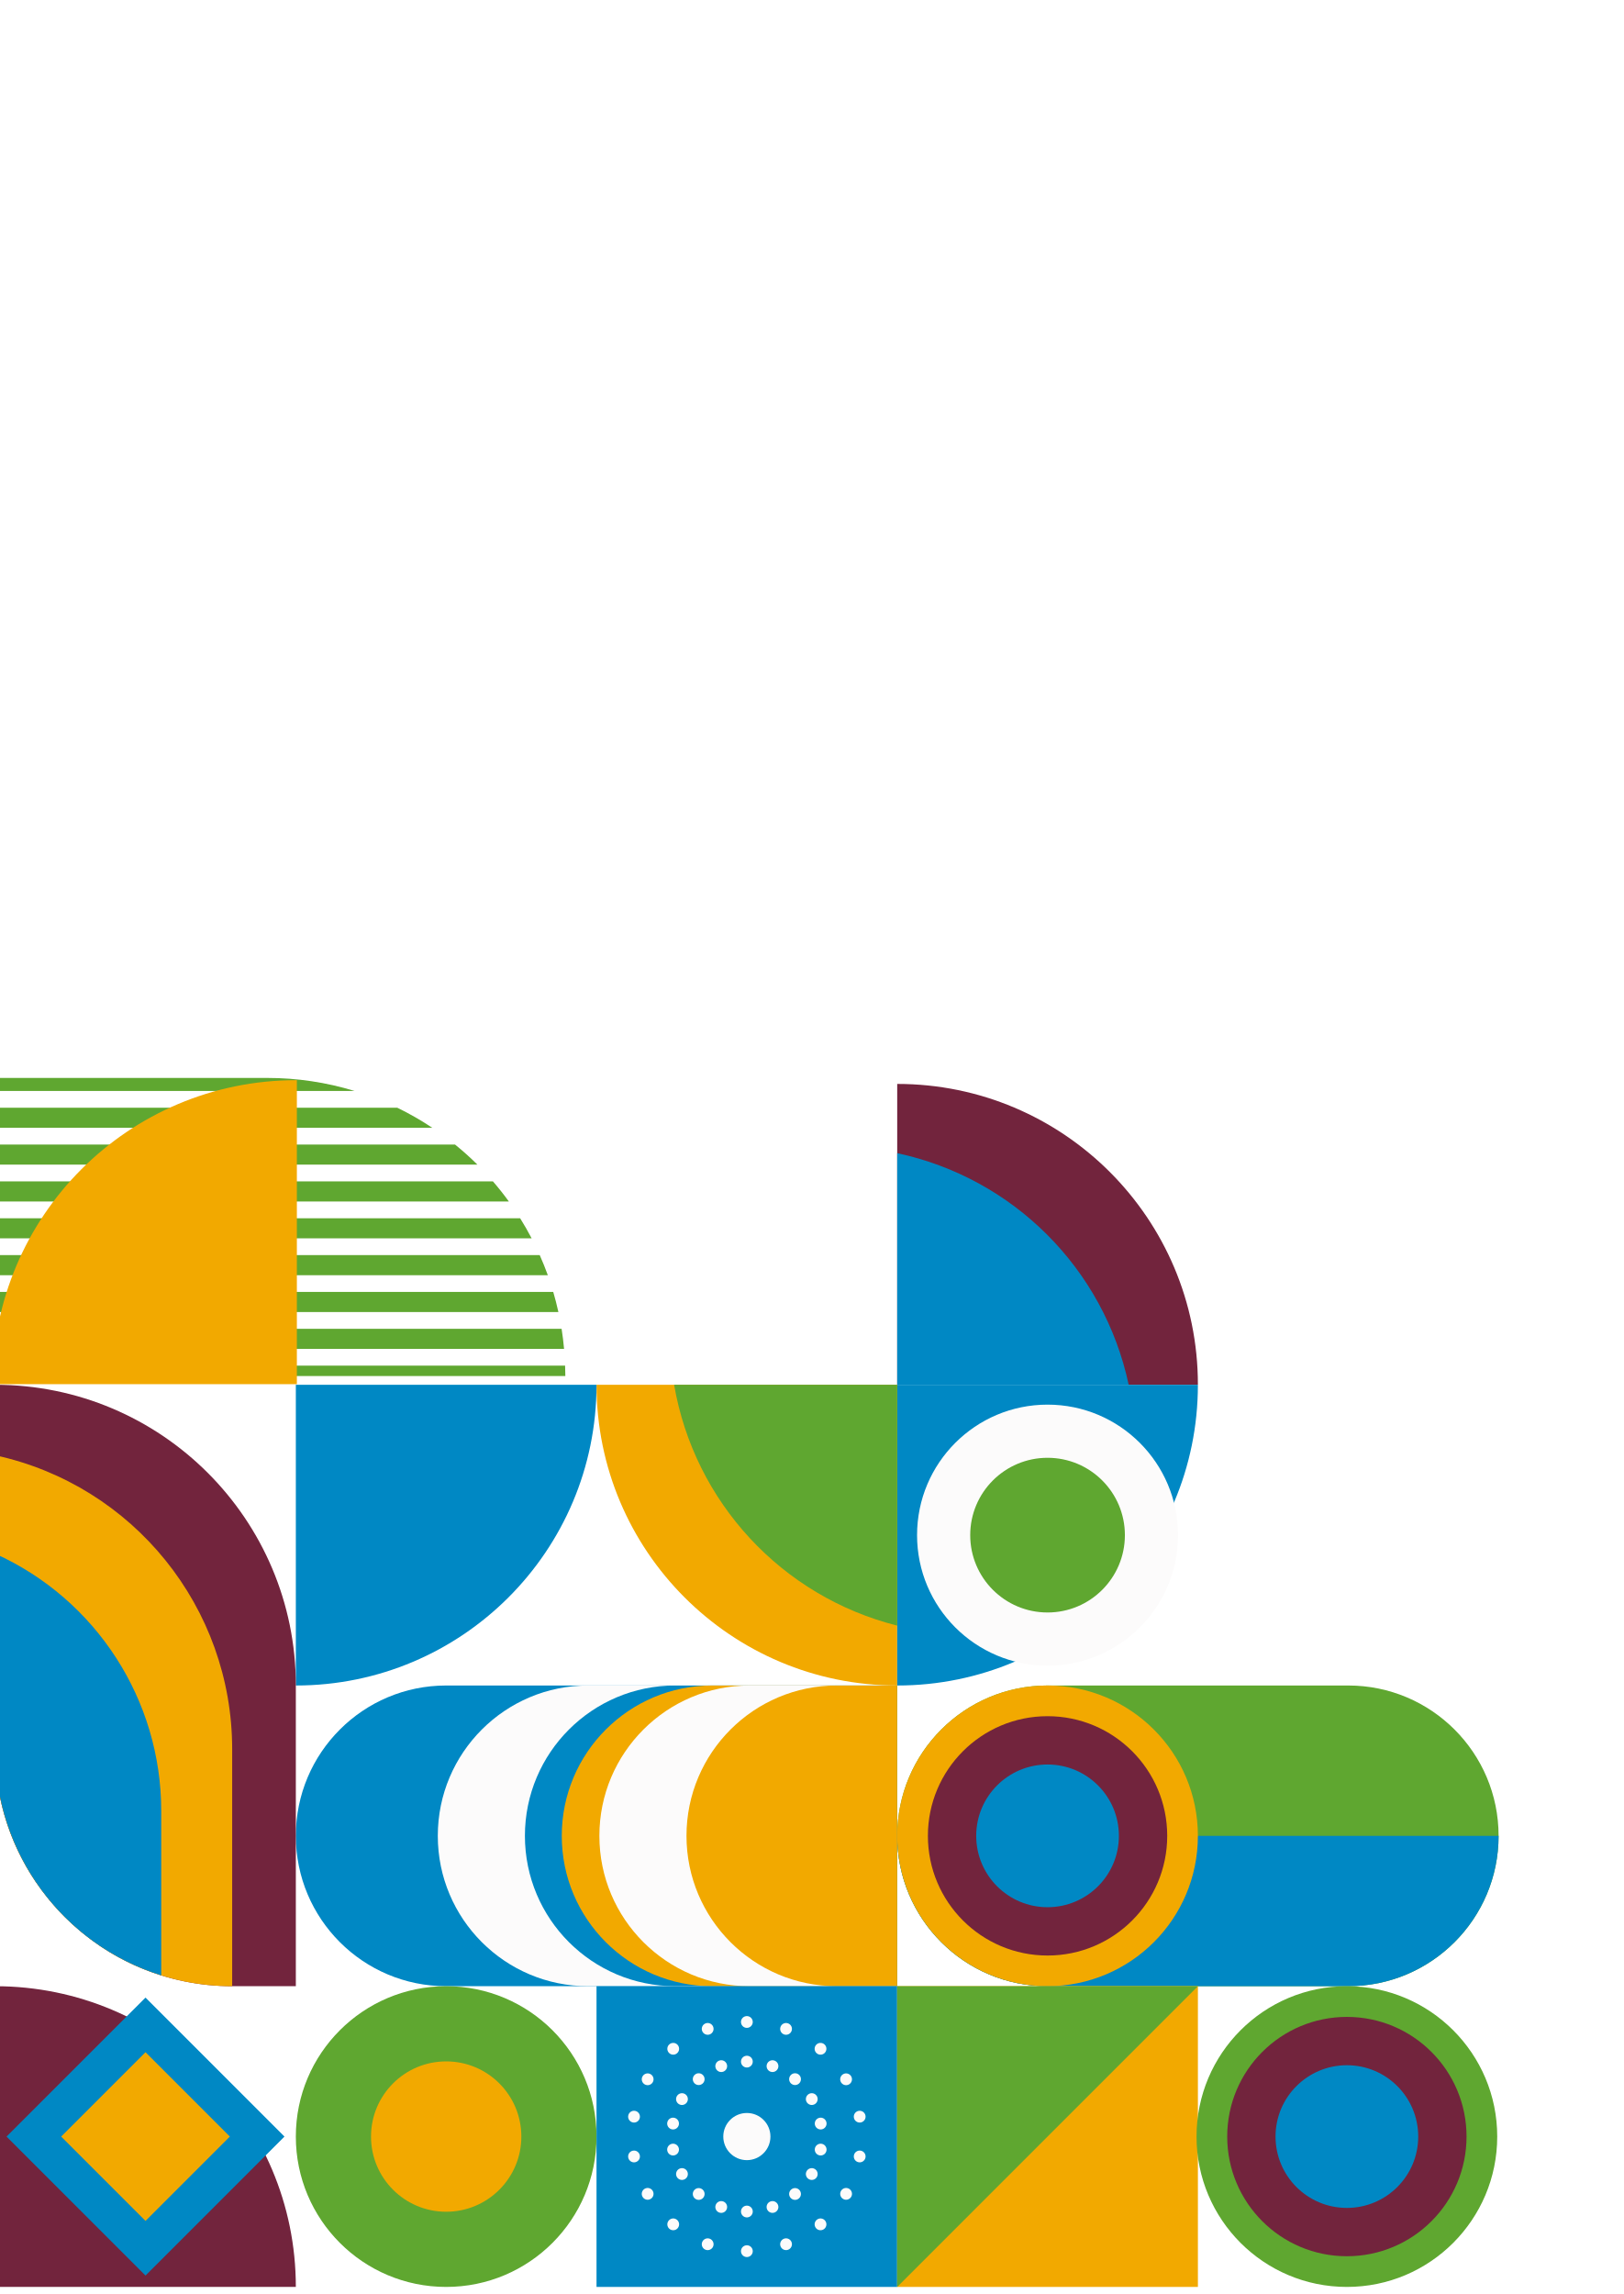
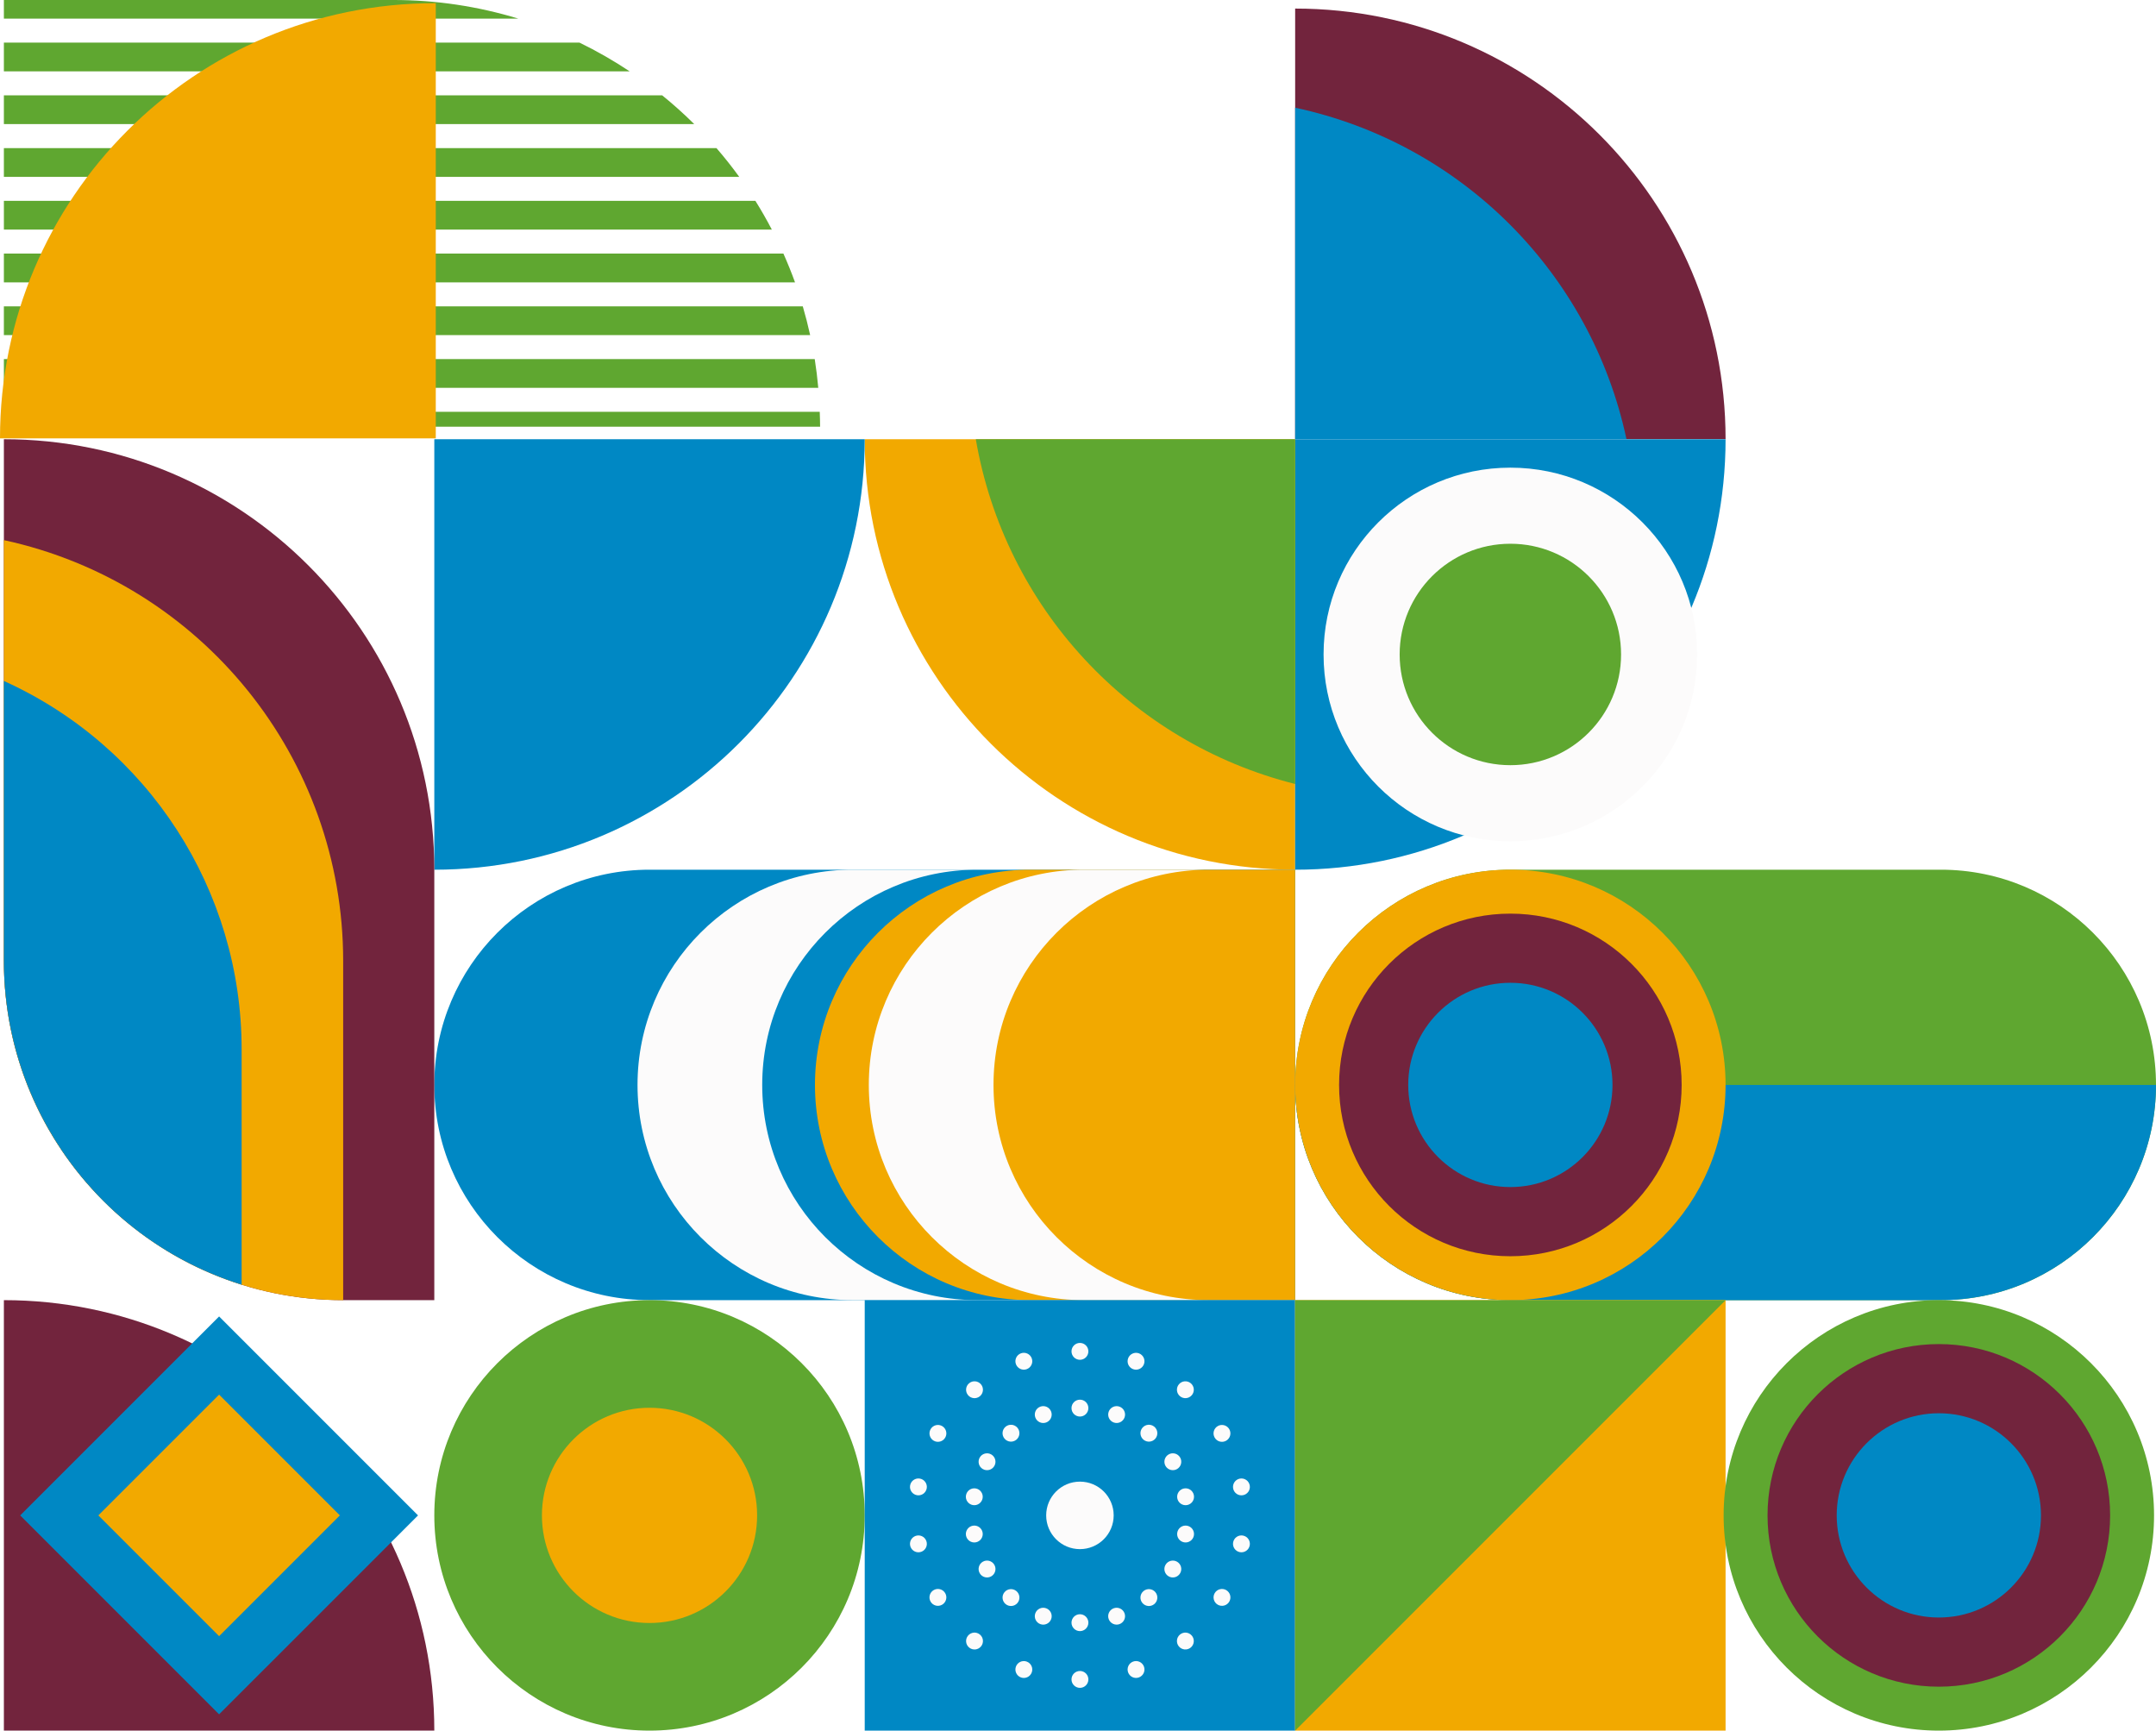
- <svg xmlns="http://www.w3.org/2000/svg" width="598" height="845" viewBox="0 0 598 845">
-   <defs>
-     <clipPath id="clip-path">
-       <rect id="Rectangle_192" data-name="Rectangle 192" width="598" height="845" transform="translate(-0.001 0)" fill="none" />
-     </clipPath>
-   </defs>
-   <g id="Group_283" data-name="Group 283" transform="translate(0.001 0)" clip-path="url(#clip-path)">
-     <g id="Group_282" data-name="Group 282" transform="translate(-1.787 394.877)">
-       <g id="Group_254" data-name="Group 254" transform="translate(332.307 225.98)">
-         <path id="Path_143" data-name="Path 143" d="M647.125,404.511h0a55.384,55.384,0,0,0-55.386-55.383H480.97a55.383,55.383,0,0,0-55.383,55.383h0a55.383,55.383,0,0,0,55.383,55.383H591.739A55.383,55.383,0,0,0,647.125,404.511Z" transform="translate(-425.587 -349.128)" fill="#5fa730" />
-         <path id="Path_144" data-name="Path 144" d="M480.97,423.961H591.739a55.383,55.383,0,0,0,55.386-55.383H425.587A55.383,55.383,0,0,0,480.97,423.961Z" transform="translate(-425.587 -313.195)" fill="#0088c4" />
+ <svg xmlns="http://www.w3.org/2000/svg" width="554.846" height="445.333" viewBox="0 0 554.846 445.333">
+   <g id="Group_333" data-name="Group 333" transform="translate(1 -2.185)">
+     <g id="Group_254" data-name="Group 254" transform="translate(332.307 225.98)">
+       <path id="Path_143" data-name="Path 143" d="M647.125,404.511h0a55.384,55.384,0,0,0-55.386-55.383H480.97a55.383,55.383,0,0,0-55.383,55.383h0a55.383,55.383,0,0,0,55.383,55.383H591.739A55.383,55.383,0,0,0,647.125,404.511Z" transform="translate(-425.587 -349.128)" fill="#5fa730" />
+       <path id="Path_144" data-name="Path 144" d="M480.97,423.961H591.739a55.383,55.383,0,0,0,55.386-55.383H425.587A55.383,55.383,0,0,0,480.97,423.961Z" transform="translate(-425.587 -313.195)" fill="#0088c4" />
+     </g>
+     <g id="Group_255" data-name="Group 255" transform="translate(110.769 225.98)">
+       <path id="Path_145" data-name="Path 145" d="M458.551,349.128H403.168a55.383,55.383,0,0,0-55.383,55.383h0a55.383,55.383,0,0,0,55.383,55.383H569.323V349.128Z" transform="translate(-347.785 -349.128)" fill="#0088c4" />
+       <path id="Path_146" data-name="Path 146" d="M398.242,404.511h0a55.383,55.383,0,0,1,55.383-55.383H421.537a55.384,55.384,0,0,0-55.386,55.383h0a55.383,55.383,0,0,0,55.386,55.383h32.088A55.383,55.383,0,0,1,398.242,404.511Z" transform="translate(-313.855 -349.128)" fill="#fcfbfb" />
+       <path id="Path_147" data-name="Path 147" d="M492.96,349.128H437.577a55.386,55.386,0,0,0-55.389,55.383h0a55.386,55.386,0,0,0,55.389,55.383h68.188V349.128Z" transform="translate(-284.227 -349.128)" fill="#f2a900" />
+       <path id="Path_148" data-name="Path 148" d="M419.143,404.511h0a55.385,55.385,0,0,1,55.386-55.383H442.438a55.383,55.383,0,0,0-55.383,55.383h0a55.383,55.383,0,0,0,55.383,55.383h32.091A55.385,55.385,0,0,1,419.143,404.511Z" transform="translate(-275.235 -349.128)" fill="#fcfbfb" />
+     </g>
+     <path id="Path_149" data-name="Path 149" d="M308.884,388.028h0V498.8H419.653A110.771,110.771,0,0,0,308.884,388.028Z" transform="translate(-308.884 -51.282)" fill="#72243d" />
+     <g id="Group_256" data-name="Group 256" transform="translate(110.769 336.746)">
+       <path id="Path_150" data-name="Path 150" d="M403.168,388.028h0a55.385,55.385,0,0,1,55.383,55.386h0A55.384,55.384,0,0,1,403.168,498.8h0a55.384,55.384,0,0,1-55.383-55.386h0A55.385,55.385,0,0,1,403.168,388.028Z" transform="translate(-347.785 -388.028)" fill="#5fa730" />
+       <path id="Path_151" data-name="Path 151" d="M385.2,397.754h0a27.694,27.694,0,0,1,27.694,27.692h0A27.692,27.692,0,0,1,385.2,453.137h0a27.687,27.687,0,0,1-27.689-27.692h0A27.689,27.689,0,0,1,385.2,397.754Z" transform="translate(-329.817 -370.06)" fill="#f2a900" />
+     </g>
+     <rect id="Rectangle_188" data-name="Rectangle 188" width="110.77" height="110.77" transform="translate(221.536 336.747)" fill="#0088c4" />
+     <rect id="Rectangle_189" data-name="Rectangle 189" width="110.77" height="110.77" transform="translate(443.077 447.517) rotate(180)" fill="#f2a900" />
+     <g id="Group_257" data-name="Group 257" transform="translate(442.572 336.746)">
+       <path id="Path_152" data-name="Path 152" d="M519.7,498.8h0a55.384,55.384,0,0,0,55.383-55.386h0A55.385,55.385,0,0,0,519.7,388.028h0a55.386,55.386,0,0,0-55.386,55.386h0A55.384,55.384,0,0,0,519.7,498.8Z" transform="translate(-464.311 -388.028)" fill="#5fa730" />
+       <path id="Path_153" data-name="Path 153" d="M512.362,480.161h0a44.083,44.083,0,0,0,44.081-44.082h0A44.085,44.085,0,0,0,512.362,392h0a44.083,44.083,0,0,0-44.082,44.082h0A44.081,44.081,0,0,0,512.362,480.161Z" transform="translate(-456.976 -380.694)" fill="#72243d" />
+       <path id="Path_154" data-name="Path 154" d="M500.816,450.813h0A26.282,26.282,0,0,0,527.1,424.531h0a26.284,26.284,0,0,0-26.282-26.282h0a26.285,26.285,0,0,0-26.285,26.282h0A26.283,26.283,0,0,0,500.816,450.813Z" transform="translate(-445.43 -369.145)" fill="#0088c4" />
+     </g>
+     <g id="Group_258" data-name="Group 258" transform="translate(332.307 225.98)">
+       <path id="Path_155" data-name="Path 155" d="M480.97,459.894h0a55.385,55.385,0,0,0,55.386-55.383h0a55.385,55.385,0,0,0-55.386-55.383h0a55.383,55.383,0,0,0-55.383,55.383h0A55.383,55.383,0,0,0,480.97,459.894Z" transform="translate(-425.587 -349.128)" fill="#f2a900" />
+       <path id="Path_156" data-name="Path 156" d="M473.636,441.261h0a44.086,44.086,0,0,0,44.084-44.084h0A44.081,44.081,0,0,0,473.636,353.1h0a44.076,44.076,0,0,0-44.079,44.079h0A44.081,44.081,0,0,0,473.636,441.261Z" transform="translate(-418.253 -341.794)" fill="#72243d" />
+       <path id="Path_157" data-name="Path 157" d="M462.089,411.915h0a26.285,26.285,0,0,0,26.285-26.285h0a26.283,26.283,0,0,0-26.285-26.282h0a26.281,26.281,0,0,0-26.282,26.282h0A26.283,26.283,0,0,0,462.089,411.915Z" transform="translate(-406.706 -330.247)" fill="#0088c4" />
+     </g>
+     <g id="Group_277" data-name="Group 277" transform="translate(233.182 347.754)">
+       <path id="Path_158" data-name="Path 158" d="M420.455,413.114a8.685,8.685,0,1,1-8.682-8.685A8.682,8.682,0,0,1,420.455,413.114Z" transform="translate(-368.032 -368.736)" fill="#fcfbfb" />
+       <g id="Group_259" data-name="Group 259" transform="translate(41.569 14.602)">
+         <path id="Path_159" data-name="Path 159" d="M409.716,399.192a2.171,2.171,0,1,1-2.17-2.17A2.169,2.169,0,0,1,409.716,399.192Z" transform="translate(-405.374 -397.022)" fill="#fcfbfb" />
+         <circle id="Ellipse_48" data-name="Ellipse 48" cx="2.172" cy="2.172" r="2.172" transform="translate(0 55.213)" fill="#fcfbfb" />
      </g>
-       <g id="Group_255" data-name="Group 255" transform="translate(110.769 225.98)">
-         <path id="Path_145" data-name="Path 145" d="M458.551,349.128H403.168a55.383,55.383,0,0,0-55.383,55.383h0a55.383,55.383,0,0,0,55.383,55.383H569.323V349.128Z" transform="translate(-347.785 -349.128)" fill="#0088c4" />
-         <path id="Path_146" data-name="Path 146" d="M398.242,404.511h0a55.383,55.383,0,0,1,55.383-55.383H421.537a55.384,55.384,0,0,0-55.386,55.383h0a55.383,55.383,0,0,0,55.386,55.383h32.088A55.383,55.383,0,0,1,398.242,404.511Z" transform="translate(-313.855 -349.128)" fill="#fcfbfb" />
-         <path id="Path_147" data-name="Path 147" d="M492.96,349.128H437.577a55.386,55.386,0,0,0-55.389,55.383h0a55.386,55.386,0,0,0,55.389,55.383h68.188V349.128Z" transform="translate(-284.227 -349.128)" fill="#f2a900" />
-         <path id="Path_148" data-name="Path 148" d="M419.143,404.511h0a55.385,55.385,0,0,1,55.386-55.383H442.438a55.383,55.383,0,0,0-55.383,55.383h0a55.383,55.383,0,0,0,55.383,55.383h32.091A55.385,55.385,0,0,1,419.143,404.511Z" transform="translate(-275.235 -349.128)" fill="#fcfbfb" />
+       <g id="Group_260" data-name="Group 260" transform="translate(32.125 16.263)">
+         <path id="Path_160" data-name="Path 160" d="M406.271,399.034a2.173,2.173,0,1,1-2.782-1.3A2.172,2.172,0,0,1,406.271,399.034Z" transform="translate(-402.057 -397.605)" fill="#fcfbfb" />
+         <path id="Path_161" data-name="Path 161" d="M412.9,417.257a2.171,2.171,0,1,1-2.785-1.3A2.174,2.174,0,0,1,412.9,417.257Z" transform="translate(-389.804 -363.942)" fill="#fcfbfb" />
      </g>
-       <path id="Path_149" data-name="Path 149" d="M308.884,388.028h0V498.8H419.653A110.771,110.771,0,0,0,308.884,388.028Z" transform="translate(-308.884 -51.282)" fill="#72243d" />
-       <g id="Group_256" data-name="Group 256" transform="translate(110.769 336.746)">
-         <path id="Path_150" data-name="Path 150" d="M403.168,388.028h0a55.385,55.385,0,0,1,55.383,55.386h0A55.384,55.384,0,0,1,403.168,498.8h0a55.384,55.384,0,0,1-55.383-55.386h0A55.385,55.385,0,0,1,403.168,388.028Z" transform="translate(-347.785 -388.028)" fill="#5fa730" />
-         <path id="Path_151" data-name="Path 151" d="M385.2,397.754h0a27.694,27.694,0,0,1,27.694,27.692h0A27.692,27.692,0,0,1,385.2,453.137h0a27.687,27.687,0,0,1-27.689-27.692h0A27.689,27.689,0,0,1,385.2,397.754Z" transform="translate(-329.817 -370.06)" fill="#f2a900" />
+       <g id="Group_261" data-name="Group 261" transform="translate(23.824 21.058)">
+         <path id="Path_162" data-name="Path 162" d="M402.974,400.063a2.172,2.172,0,1,1-3.058-.265A2.169,2.169,0,0,1,402.974,400.063Z" transform="translate(-399.142 -399.289)" fill="#fcfbfb" />
+         <path id="Path_163" data-name="Path 163" d="M415.441,414.918a2.173,2.173,0,1,1-3.061-.268A2.166,2.166,0,0,1,415.441,414.918Z" transform="translate(-376.115 -371.845)" fill="#fcfbfb" />
      </g>
-       <rect id="Rectangle_188" data-name="Rectangle 188" width="110.77" height="110.77" transform="translate(221.536 336.747)" fill="#0088c4" />
-       <rect id="Rectangle_189" data-name="Rectangle 189" width="110.77" height="110.77" transform="translate(443.077 447.517) rotate(180)" fill="#f2a900" />
-       <g id="Group_257" data-name="Group 257" transform="translate(442.572 336.746)">
-         <path id="Path_152" data-name="Path 152" d="M519.7,498.8h0a55.384,55.384,0,0,0,55.383-55.386h0A55.385,55.385,0,0,0,519.7,388.028h0a55.386,55.386,0,0,0-55.386,55.386h0A55.384,55.384,0,0,0,519.7,498.8Z" transform="translate(-464.311 -388.028)" fill="#5fa730" />
-         <path id="Path_153" data-name="Path 153" d="M512.362,480.161h0a44.083,44.083,0,0,0,44.081-44.082h0A44.085,44.085,0,0,0,512.362,392h0a44.083,44.083,0,0,0-44.082,44.082h0A44.081,44.081,0,0,0,512.362,480.161Z" transform="translate(-456.976 -380.694)" fill="#72243d" />
-         <path id="Path_154" data-name="Path 154" d="M500.816,450.813h0A26.282,26.282,0,0,0,527.1,424.531h0a26.284,26.284,0,0,0-26.282-26.282h0a26.285,26.285,0,0,0-26.285,26.282h0A26.283,26.283,0,0,0,500.816,450.813Z" transform="translate(-445.43 -369.145)" fill="#0088c4" />
+       <g id="Group_262" data-name="Group 262" transform="translate(17.66 28.404)">
+         <path id="Path_164" data-name="Path 164" d="M400.234,402.159a2.172,2.172,0,1,1-2.964.794A2.17,2.17,0,0,1,400.234,402.159Z" transform="translate(-396.977 -401.869)" fill="#fcfbfb" />
+         <path id="Path_165" data-name="Path 165" d="M417.027,411.854a2.172,2.172,0,1,1-2.967.795A2.172,2.172,0,0,1,417.027,411.854Z" transform="translate(-365.954 -383.958)" fill="#fcfbfb" />
      </g>
-       <g id="Group_258" data-name="Group 258" transform="translate(332.307 225.98)">
-         <path id="Path_155" data-name="Path 155" d="M480.97,459.894h0a55.385,55.385,0,0,0,55.386-55.383h0a55.385,55.385,0,0,0-55.386-55.383h0a55.383,55.383,0,0,0-55.383,55.383h0A55.383,55.383,0,0,0,480.97,459.894Z" transform="translate(-425.587 -349.128)" fill="#f2a900" />
-         <path id="Path_156" data-name="Path 156" d="M473.636,441.261h0a44.086,44.086,0,0,0,44.084-44.084h0A44.081,44.081,0,0,0,473.636,353.1h0a44.076,44.076,0,0,0-44.079,44.079h0A44.081,44.081,0,0,0,473.636,441.261Z" transform="translate(-418.253 -341.794)" fill="#72243d" />
-         <path id="Path_157" data-name="Path 157" d="M462.089,411.915h0a26.285,26.285,0,0,0,26.285-26.285h0a26.283,26.283,0,0,0-26.285-26.282h0a26.281,26.281,0,0,0-26.282,26.282h0A26.283,26.283,0,0,0,462.089,411.915Z" transform="translate(-406.706 -330.247)" fill="#0088c4" />
+       <g id="Group_263" data-name="Group 263" transform="translate(14.382 37.414)">
+         <path id="Path_166" data-name="Path 166" d="M398.374,405.067a2.171,2.171,0,1,1-2.514,1.76A2.171,2.171,0,0,1,398.374,405.067Z" transform="translate(-395.826 -405.033)" fill="#fcfbfb" />
+         <path id="Path_167" data-name="Path 167" d="M417.467,408.434a2.171,2.171,0,1,1-2.512,1.76A2.167,2.167,0,0,1,417.467,408.434Z" transform="translate(-360.548 -398.813)" fill="#fcfbfb" />
      </g>
-       <g id="Group_277" data-name="Group 277" transform="translate(233.182 347.754)">
-         <path id="Path_158" data-name="Path 158" d="M420.455,413.114a8.685,8.685,0,1,1-8.682-8.685A8.682,8.682,0,0,1,420.455,413.114Z" transform="translate(-368.032 -368.736)" fill="#fcfbfb" />
-         <g id="Group_259" data-name="Group 259" transform="translate(41.569 14.602)">
-           <path id="Path_159" data-name="Path 159" d="M409.716,399.192a2.171,2.171,0,1,1-2.17-2.17A2.169,2.169,0,0,1,409.716,399.192Z" transform="translate(-405.374 -397.022)" fill="#fcfbfb" />
-           <circle id="Ellipse_48" data-name="Ellipse 48" cx="2.172" cy="2.172" r="2.172" transform="translate(0 55.213)" fill="#fcfbfb" />
-         </g>
-         <g id="Group_260" data-name="Group 260" transform="translate(32.125 16.263)">
-           <path id="Path_160" data-name="Path 160" d="M406.271,399.034a2.173,2.173,0,1,1-2.782-1.3A2.172,2.172,0,0,1,406.271,399.034Z" transform="translate(-402.057 -397.605)" fill="#fcfbfb" />
-           <path id="Path_161" data-name="Path 161" d="M412.9,417.257a2.171,2.171,0,1,1-2.785-1.3A2.174,2.174,0,0,1,412.9,417.257Z" transform="translate(-389.804 -363.942)" fill="#fcfbfb" />
-         </g>
-         <g id="Group_261" data-name="Group 261" transform="translate(23.824 21.058)">
-           <path id="Path_162" data-name="Path 162" d="M402.974,400.063a2.172,2.172,0,1,1-3.058-.265A2.169,2.169,0,0,1,402.974,400.063Z" transform="translate(-399.142 -399.289)" fill="#fcfbfb" />
-           <path id="Path_163" data-name="Path 163" d="M415.441,414.918a2.173,2.173,0,1,1-3.061-.268A2.166,2.166,0,0,1,415.441,414.918Z" transform="translate(-376.115 -371.845)" fill="#fcfbfb" />
-         </g>
-         <g id="Group_262" data-name="Group 262" transform="translate(17.66 28.404)">
-           <path id="Path_164" data-name="Path 164" d="M400.234,402.159a2.172,2.172,0,1,1-2.964.794A2.17,2.17,0,0,1,400.234,402.159Z" transform="translate(-396.977 -401.869)" fill="#fcfbfb" />
-           <path id="Path_165" data-name="Path 165" d="M417.027,411.854a2.172,2.172,0,1,1-2.967.795A2.172,2.172,0,0,1,417.027,411.854Z" transform="translate(-365.954 -383.958)" fill="#fcfbfb" />
-         </g>
-         <g id="Group_263" data-name="Group 263" transform="translate(14.382 37.414)">
-           <path id="Path_166" data-name="Path 166" d="M398.374,405.067a2.171,2.171,0,1,1-2.514,1.76A2.171,2.171,0,0,1,398.374,405.067Z" transform="translate(-395.826 -405.033)" fill="#fcfbfb" />
-           <path id="Path_167" data-name="Path 167" d="M417.467,408.434a2.171,2.171,0,1,1-2.512,1.76A2.167,2.167,0,0,1,417.467,408.434Z" transform="translate(-360.548 -398.813)" fill="#fcfbfb" />
-         </g>
-         <g id="Group_264" data-name="Group 264" transform="translate(14.382 37.414)">
-           <path id="Path_168" data-name="Path 168" d="M397.619,408.434a2.172,2.172,0,1,1-1.76,2.514A2.171,2.171,0,0,1,397.619,408.434Z" transform="translate(-395.826 -398.813)" fill="#fcfbfb" />
-           <path id="Path_169" data-name="Path 169" d="M416.716,405.067a2.171,2.171,0,1,1-1.76,2.514A2.168,2.168,0,0,1,416.716,405.067Z" transform="translate(-360.548 -405.033)" fill="#fcfbfb" />
-         </g>
-         <g id="Group_265" data-name="Group 265" transform="translate(17.66 28.404)">
-           <path id="Path_170" data-name="Path 170" d="M398.061,411.854a2.172,2.172,0,1,1-.792,2.967A2.175,2.175,0,0,1,398.061,411.854Z" transform="translate(-396.977 -383.958)" fill="#fcfbfb" />
-           <path id="Path_171" data-name="Path 171" d="M414.855,402.159a2.172,2.172,0,1,1-.794,2.967A2.175,2.175,0,0,1,414.855,402.159Z" transform="translate(-365.954 -401.869)" fill="#fcfbfb" />
-         </g>
-         <g id="Group_266" data-name="Group 266" transform="translate(23.824 21.058)">
-           <path id="Path_172" data-name="Path 172" d="M399.649,414.918a2.172,2.172,0,1,1,.268,3.058A2.174,2.174,0,0,1,399.649,414.918Z" transform="translate(-399.142 -371.845)" fill="#fcfbfb" />
-           <path id="Path_173" data-name="Path 173" d="M412.113,400.063a2.173,2.173,0,1,1,.268,3.061A2.171,2.171,0,0,1,412.113,400.063Z" transform="translate(-376.115 -399.289)" fill="#fcfbfb" />
-         </g>
-         <g id="Group_267" data-name="Group 267" transform="translate(32.125 16.263)">
-           <path id="Path_174" data-name="Path 174" d="M402.187,417.257a2.173,2.173,0,1,1,1.3,2.785A2.176,2.176,0,0,1,402.187,417.257Z" transform="translate(-402.057 -363.942)" fill="#fcfbfb" />
-           <path id="Path_175" data-name="Path 175" d="M408.821,399.034a2.171,2.171,0,1,1,1.3,2.785A2.174,2.174,0,0,1,408.821,399.034Z" transform="translate(-389.804 -397.605)" fill="#fcfbfb" />
-         </g>
-         <g id="Group_268" data-name="Group 268" transform="translate(41.569)">
-           <path id="Path_176" data-name="Path 176" d="M409.716,394.061a2.171,2.171,0,1,1-2.17-2.167A2.17,2.17,0,0,1,409.716,394.061Z" transform="translate(-405.374 -391.894)" fill="#fcfbfb" />
-           <circle id="Ellipse_49" data-name="Ellipse 49" cx="2.172" cy="2.172" r="2.172" transform="translate(0 84.416)" fill="#fcfbfb" />
-         </g>
-         <g id="Group_269" data-name="Group 269" transform="translate(27.132 2.543)">
-           <path id="Path_177" data-name="Path 177" d="M404.516,394.216a2.171,2.171,0,1,1-2.782-1.3A2.172,2.172,0,0,1,404.516,394.216Z" transform="translate(-400.304 -392.787)" fill="#fcfbfb" />
-           <path id="Path_178" data-name="Path 178" d="M414.656,422.073a2.171,2.171,0,1,1-2.785-1.3A2.172,2.172,0,0,1,414.656,422.073Z" transform="translate(-381.571 -341.32)" fill="#fcfbfb" />
-         </g>
-         <g id="Group_270" data-name="Group 270" transform="translate(14.437 9.872)">
-           <path id="Path_179" data-name="Path 179" d="M399.68,396.138a2.171,2.171,0,1,1-3.058-.268A2.171,2.171,0,0,1,399.68,396.138Z" transform="translate(-395.845 -395.361)" fill="#fcfbfb" />
-           <path id="Path_180" data-name="Path 180" d="M418.737,418.85a2.171,2.171,0,1,1-3.058-.271A2.174,2.174,0,0,1,418.737,418.85Z" transform="translate(-360.638 -353.404)" fill="#fcfbfb" />
-         </g>
-         <g id="Group_271" data-name="Group 271" transform="translate(5.015 21.101)">
-           <path id="Path_181" data-name="Path 181" d="M395.8,399.6a2.172,2.172,0,1,1-2.967.794A2.169,2.169,0,0,1,395.8,399.6Z" transform="translate(-392.536 -399.304)" fill="#fcfbfb" />
-           <path id="Path_182" data-name="Path 182" d="M421.469,414.418a2.171,2.171,0,1,1-2.967.8A2.174,2.174,0,0,1,421.469,414.418Z" transform="translate(-345.105 -371.918)" fill="#fcfbfb" />
-         </g>
-         <g id="Group_272" data-name="Group 272" transform="translate(0 34.876)">
-           <path id="Path_183" data-name="Path 183" d="M393.326,404.176a2.171,2.171,0,1,1-2.517,1.76A2.171,2.171,0,0,1,393.326,404.176Z" transform="translate(-390.775 -404.142)" fill="#fcfbfb" />
-           <path id="Path_184" data-name="Path 184" d="M422.522,409.323A2.171,2.171,0,1,1,420,411.086,2.168,2.168,0,0,1,422.522,409.323Z" transform="translate(-336.837 -394.631)" fill="#fcfbfb" />
-         </g>
-         <g id="Group_273" data-name="Group 273" transform="translate(0 34.876)">
-           <path id="Path_185" data-name="Path 185" d="M392.571,409.323a2.171,2.171,0,1,1-1.763,2.514A2.172,2.172,0,0,1,392.571,409.323Z" transform="translate(-390.775 -394.631)" fill="#fcfbfb" />
-           <path id="Path_186" data-name="Path 186" d="M421.767,404.176A2.171,2.171,0,1,1,420,406.69,2.168,2.168,0,0,1,421.767,404.176Z" transform="translate(-336.837 -404.142)" fill="#fcfbfb" />
-         </g>
-         <g id="Group_274" data-name="Group 274" transform="translate(5.015 21.101)">
-           <path id="Path_187" data-name="Path 187" d="M393.623,414.418a2.172,2.172,0,1,1-.794,2.967A2.171,2.171,0,0,1,393.623,414.418Z" transform="translate(-392.536 -371.918)" fill="#fcfbfb" />
-           <path id="Path_188" data-name="Path 188" d="M419.3,399.6a2.171,2.171,0,1,1-.8,2.964A2.171,2.171,0,0,1,419.3,399.6Z" transform="translate(-345.105 -399.304)" fill="#fcfbfb" />
-         </g>
-         <g id="Group_275" data-name="Group 275" transform="translate(14.437 9.872)">
-           <path id="Path_189" data-name="Path 189" d="M396.354,418.85a2.171,2.171,0,1,1,.268,3.058A2.172,2.172,0,0,1,396.354,418.85Z" transform="translate(-395.845 -353.404)" fill="#fcfbfb" />
-           <path id="Path_190" data-name="Path 190" d="M415.411,396.138a2.171,2.171,0,1,1,.268,3.058A2.166,2.166,0,0,1,415.411,396.138Z" transform="translate(-360.638 -395.361)" fill="#fcfbfb" />
-         </g>
-         <g id="Group_276" data-name="Group 276" transform="translate(27.132 2.543)">
-           <path id="Path_191" data-name="Path 191" d="M400.435,422.073a2.171,2.171,0,1,1,1.3,2.785A2.172,2.172,0,0,1,400.435,422.073Z" transform="translate(-400.304 -341.32)" fill="#fcfbfb" />
-           <path id="Path_192" data-name="Path 192" d="M410.575,394.216a2.171,2.171,0,1,1,1.3,2.785A2.172,2.172,0,0,1,410.575,394.216Z" transform="translate(-381.571 -392.787)" fill="#fcfbfb" />
-         </g>
+       <g id="Group_264" data-name="Group 264" transform="translate(14.382 37.414)">
+         <path id="Path_168" data-name="Path 168" d="M397.619,408.434a2.172,2.172,0,1,1-1.76,2.514A2.171,2.171,0,0,1,397.619,408.434Z" transform="translate(-395.826 -398.813)" fill="#fcfbfb" />
+         <path id="Path_169" data-name="Path 169" d="M416.716,405.067a2.171,2.171,0,1,1-1.76,2.514A2.168,2.168,0,0,1,416.716,405.067Z" transform="translate(-360.548 -405.033)" fill="#fcfbfb" />
      </g>
-       <g id="Group_278" data-name="Group 278" transform="translate(332.307 4.391)">
-         <path id="Path_193" data-name="Path 193" d="M536.356,382.077H425.587V271.308h0A110.77,110.77,0,0,1,536.356,382.077Z" transform="translate(-425.587 -271.308)" fill="#72243d" />
-         <path id="Path_194" data-name="Path 194" d="M510.848,365.527a110.876,110.876,0,0,0-85.261-85.262v85.262Z" transform="translate(-425.587 -254.758)" fill="#0088c4" />
+       <g id="Group_265" data-name="Group 265" transform="translate(17.66 28.404)">
+         <path id="Path_170" data-name="Path 170" d="M398.061,411.854a2.172,2.172,0,1,1-.792,2.967A2.175,2.175,0,0,1,398.061,411.854Z" transform="translate(-396.977 -383.958)" fill="#fcfbfb" />
+         <path id="Path_171" data-name="Path 171" d="M414.855,402.159a2.172,2.172,0,1,1-.794,2.967A2.175,2.175,0,0,1,414.855,402.159Z" transform="translate(-365.954 -401.869)" fill="#fcfbfb" />
      </g>
-       <g id="Group_279" data-name="Group 279" transform="translate(4.193 340.94)">
-         <rect id="Rectangle_190" data-name="Rectangle 190" width="72.398" height="72.398" transform="translate(0 51.193) rotate(-45)" fill="#0088c4" />
-         <rect id="Rectangle_191" data-name="Rectangle 191" width="43.948" height="43.948" transform="translate(20.116 51.193) rotate(-45)" fill="#f2a900" />
+       <g id="Group_266" data-name="Group 266" transform="translate(23.824 21.058)">
+         <path id="Path_172" data-name="Path 172" d="M399.649,414.918a2.172,2.172,0,1,1,.268,3.058A2.174,2.174,0,0,1,399.649,414.918Z" transform="translate(-399.142 -371.845)" fill="#fcfbfb" />
+         <path id="Path_173" data-name="Path 173" d="M412.113,400.063a2.173,2.173,0,1,1,.268,3.061A2.171,2.171,0,0,1,412.113,400.063Z" transform="translate(-376.115 -399.289)" fill="#fcfbfb" />
      </g>
-       <path id="Path_195" data-name="Path 195" d="M497.457,310.227V421h0A110.771,110.771,0,0,1,386.685,310.227H497.457Z" transform="translate(-165.15 -195.016)" fill="#f2a900" />
-       <path id="Path_196" data-name="Path 196" d="M347.785,310.227V421h0A110.768,110.768,0,0,0,458.551,310.227H347.785Z" transform="translate(-237.016 -195.016)" fill="#0088c4" />
-       <path id="Path_197" data-name="Path 197" d="M425.587,310.227V421h0A110.77,110.77,0,0,0,536.356,310.227H425.587Z" transform="translate(-93.28 -195.016)" fill="#0088c4" />
-       <path id="Path_198" data-name="Path 198" d="M476.226,312.795a48.072,48.072,0,1,1-48.071,48.071A48.072,48.072,0,0,1,476.226,312.795Z" transform="translate(-88.536 -190.272)" fill="#fcfbfb" />
-       <path id="Path_199" data-name="Path 199" d="M463.521,319.672a28.49,28.49,0,1,1-28.489,28.489A28.489,28.489,0,0,1,463.521,319.672Z" transform="translate(-75.831 -177.567)" fill="#5fa730" />
-       <g id="Group_280" data-name="Group 280" transform="translate(0 115.211)">
-         <path id="Path_200" data-name="Path 200" d="M308.884,421v23.452A87.314,87.314,0,0,0,396.2,531.762h23.452V421h0A110.771,110.771,0,0,0,308.884,310.227h0Z" transform="translate(-308.884 -310.227)" fill="#72243d" />
-         <path id="Path_201" data-name="Path 201" d="M396.2,427.6a110.79,110.79,0,0,0-87.317-108.258V427.6A87.314,87.314,0,0,0,396.2,514.917h0V427.6Z" transform="translate(-308.884 -293.382)" fill="#f2a900" />
-         <path id="Path_202" data-name="Path 202" d="M308.884,404.088a87.356,87.356,0,0,0,61.181,83.334V426.848h0a103.985,103.985,0,0,0-61.181-94.775v72.015Z" transform="translate(-308.884 -269.867)" fill="#0088c4" />
+       <g id="Group_267" data-name="Group 267" transform="translate(32.125 16.263)">
+         <path id="Path_174" data-name="Path 174" d="M402.187,417.257a2.173,2.173,0,1,1,1.3,2.785A2.176,2.176,0,0,1,402.187,417.257Z" transform="translate(-402.057 -363.942)" fill="#fcfbfb" />
+         <path id="Path_175" data-name="Path 175" d="M408.821,399.034a2.171,2.171,0,1,1,1.3,2.785A2.174,2.174,0,0,1,408.821,399.034Z" transform="translate(-389.804 -397.605)" fill="#fcfbfb" />
      </g>
-       <path id="Path_203" data-name="Path 203" d="M425.587,388.028h110.77L425.587,498.8Z" transform="translate(-93.28 -51.281)" fill="#5fa730" />
-       <g id="Group_281" data-name="Group 281" transform="translate(0 2.184)">
-         <path id="Path_204" data-name="Path 204" d="M514.479,298.216h-205.6v7.4H516.375Q515.551,301.869,514.479,298.216Z" transform="translate(-308.884 -219.39)" fill="#5fa730" />
-         <path id="Path_205" data-name="Path 205" d="M409.137,270.533H308.884v4.8h132.41A109.747,109.747,0,0,0,409.137,270.533Z" transform="translate(-308.884 -270.533)" fill="#5fa730" />
-         <path id="Path_206" data-name="Path 206" d="M517.554,302.982H308.884v7.406H518.465C518.24,307.894,517.942,305.425,517.554,302.982Z" transform="translate(-308.884 -210.585)" fill="#5fa730" />
-         <path id="Path_207" data-name="Path 207" d="M509.493,293.449H308.884v7.406h203.6C511.577,298.341,510.572,295.878,509.493,293.449Z" transform="translate(-308.884 -228.197)" fill="#5fa730" />
-         <path id="Path_208" data-name="Path 208" d="M457.006,274.383H308.884v7.4H469.928A110.163,110.163,0,0,0,457.006,274.383Z" transform="translate(-308.884 -263.42)" fill="#5fa730" />
-         <path id="Path_209" data-name="Path 209" d="M478.3,279.15H308.884v7.4H486.548A110.512,110.512,0,0,0,478.3,279.15Z" transform="translate(-308.884 -254.613)" fill="#5fa730" />
-         <path id="Path_210" data-name="Path 210" d="M518.938,311.582c0-1.284-.051-2.557-.094-3.833H308.884v3.833Z" transform="translate(-308.884 -201.778)" fill="#5fa730" />
-         <path id="Path_211" data-name="Path 211" d="M502.286,288.684h-193.4v7.4H506.517Q504.54,292.3,502.286,288.684Z" transform="translate(-308.884 -237)" fill="#5fa730" />
-         <path id="Path_212" data-name="Path 212" d="M492.263,283.917H308.884v7.4H498.126Q495.354,287.489,492.263,283.917Z" transform="translate(-308.884 -245.807)" fill="#5fa730" />
+       <g id="Group_268" data-name="Group 268" transform="translate(41.569)">
+         <path id="Path_176" data-name="Path 176" d="M409.716,394.061a2.171,2.171,0,1,1-2.17-2.167A2.17,2.17,0,0,1,409.716,394.061Z" transform="translate(-405.374 -391.894)" fill="#fcfbfb" />
+         <circle id="Ellipse_49" data-name="Ellipse 49" cx="2.172" cy="2.172" r="2.172" transform="translate(0 84.416)" fill="#fcfbfb" />
      </g>
-       <path id="Path_213" data-name="Path 213" d="M396.725,310.227a110.867,110.867,0,0,0,82.183,88.715V310.227Z" transform="translate(-146.601 -195.016)" fill="#5fa730" />
-       <path id="Path_214" data-name="Path 214" d="M421.031,381.754H308.884A111.988,111.988,0,0,1,420.874,269.766h.157Z" transform="translate(-309.884 -266.766)" fill="#f2a900" />
+       <g id="Group_269" data-name="Group 269" transform="translate(27.132 2.543)">
+         <path id="Path_177" data-name="Path 177" d="M404.516,394.216a2.171,2.171,0,1,1-2.782-1.3A2.172,2.172,0,0,1,404.516,394.216Z" transform="translate(-400.304 -392.787)" fill="#fcfbfb" />
+         <path id="Path_178" data-name="Path 178" d="M414.656,422.073a2.171,2.171,0,1,1-2.785-1.3A2.172,2.172,0,0,1,414.656,422.073Z" transform="translate(-381.571 -341.32)" fill="#fcfbfb" />
+       </g>
+       <g id="Group_270" data-name="Group 270" transform="translate(14.437 9.872)">
+         <path id="Path_179" data-name="Path 179" d="M399.68,396.138a2.171,2.171,0,1,1-3.058-.268A2.171,2.171,0,0,1,399.68,396.138Z" transform="translate(-395.845 -395.361)" fill="#fcfbfb" />
+         <path id="Path_180" data-name="Path 180" d="M418.737,418.85a2.171,2.171,0,1,1-3.058-.271A2.174,2.174,0,0,1,418.737,418.85Z" transform="translate(-360.638 -353.404)" fill="#fcfbfb" />
+       </g>
+       <g id="Group_271" data-name="Group 271" transform="translate(5.015 21.101)">
+         <path id="Path_181" data-name="Path 181" d="M395.8,399.6a2.172,2.172,0,1,1-2.967.794A2.169,2.169,0,0,1,395.8,399.6Z" transform="translate(-392.536 -399.304)" fill="#fcfbfb" />
+         <path id="Path_182" data-name="Path 182" d="M421.469,414.418a2.171,2.171,0,1,1-2.967.8A2.174,2.174,0,0,1,421.469,414.418Z" transform="translate(-345.105 -371.918)" fill="#fcfbfb" />
+       </g>
+       <g id="Group_272" data-name="Group 272" transform="translate(0 34.876)">
+         <path id="Path_183" data-name="Path 183" d="M393.326,404.176a2.171,2.171,0,1,1-2.517,1.76A2.171,2.171,0,0,1,393.326,404.176Z" transform="translate(-390.775 -404.142)" fill="#fcfbfb" />
+         <path id="Path_184" data-name="Path 184" d="M422.522,409.323A2.171,2.171,0,1,1,420,411.086,2.168,2.168,0,0,1,422.522,409.323Z" transform="translate(-336.837 -394.631)" fill="#fcfbfb" />
+       </g>
+       <g id="Group_273" data-name="Group 273" transform="translate(0 34.876)">
+         <path id="Path_185" data-name="Path 185" d="M392.571,409.323a2.171,2.171,0,1,1-1.763,2.514A2.172,2.172,0,0,1,392.571,409.323Z" transform="translate(-390.775 -394.631)" fill="#fcfbfb" />
+         <path id="Path_186" data-name="Path 186" d="M421.767,404.176A2.171,2.171,0,1,1,420,406.69,2.168,2.168,0,0,1,421.767,404.176Z" transform="translate(-336.837 -404.142)" fill="#fcfbfb" />
+       </g>
+       <g id="Group_274" data-name="Group 274" transform="translate(5.015 21.101)">
+         <path id="Path_187" data-name="Path 187" d="M393.623,414.418a2.172,2.172,0,1,1-.794,2.967A2.171,2.171,0,0,1,393.623,414.418Z" transform="translate(-392.536 -371.918)" fill="#fcfbfb" />
+         <path id="Path_188" data-name="Path 188" d="M419.3,399.6a2.171,2.171,0,1,1-.8,2.964A2.171,2.171,0,0,1,419.3,399.6Z" transform="translate(-345.105 -399.304)" fill="#fcfbfb" />
+       </g>
+       <g id="Group_275" data-name="Group 275" transform="translate(14.437 9.872)">
+         <path id="Path_189" data-name="Path 189" d="M396.354,418.85a2.171,2.171,0,1,1,.268,3.058A2.172,2.172,0,0,1,396.354,418.85Z" transform="translate(-395.845 -353.404)" fill="#fcfbfb" />
+         <path id="Path_190" data-name="Path 190" d="M415.411,396.138a2.171,2.171,0,1,1,.268,3.058A2.166,2.166,0,0,1,415.411,396.138Z" transform="translate(-360.638 -395.361)" fill="#fcfbfb" />
+       </g>
+       <g id="Group_276" data-name="Group 276" transform="translate(27.132 2.543)">
+         <path id="Path_191" data-name="Path 191" d="M400.435,422.073a2.171,2.171,0,1,1,1.3,2.785A2.172,2.172,0,0,1,400.435,422.073Z" transform="translate(-400.304 -341.32)" fill="#fcfbfb" />
+         <path id="Path_192" data-name="Path 192" d="M410.575,394.216a2.171,2.171,0,1,1,1.3,2.785A2.172,2.172,0,0,1,410.575,394.216Z" transform="translate(-381.571 -392.787)" fill="#fcfbfb" />
+       </g>
    </g>
+     <g id="Group_278" data-name="Group 278" transform="translate(332.307 4.391)">
+       <path id="Path_193" data-name="Path 193" d="M536.356,382.077H425.587V271.308h0A110.77,110.77,0,0,1,536.356,382.077Z" transform="translate(-425.587 -271.308)" fill="#72243d" />
+       <path id="Path_194" data-name="Path 194" d="M510.848,365.527a110.876,110.876,0,0,0-85.261-85.262v85.262Z" transform="translate(-425.587 -254.758)" fill="#0088c4" />
+     </g>
+     <g id="Group_279" data-name="Group 279" transform="translate(4.193 340.94)">
+       <rect id="Rectangle_190" data-name="Rectangle 190" width="72.398" height="72.398" transform="translate(0 51.193) rotate(-45)" fill="#0088c4" />
+       <rect id="Rectangle_191" data-name="Rectangle 191" width="43.948" height="43.948" transform="translate(20.116 51.193) rotate(-45)" fill="#f2a900" />
+     </g>
+     <path id="Path_195" data-name="Path 195" d="M497.457,310.227V421h0A110.771,110.771,0,0,1,386.685,310.227H497.457Z" transform="translate(-165.15 -195.016)" fill="#f2a900" />
+     <path id="Path_196" data-name="Path 196" d="M347.785,310.227V421h0A110.768,110.768,0,0,0,458.551,310.227H347.785Z" transform="translate(-237.016 -195.016)" fill="#0088c4" />
+     <path id="Path_197" data-name="Path 197" d="M425.587,310.227V421h0A110.77,110.77,0,0,0,536.356,310.227H425.587Z" transform="translate(-93.28 -195.016)" fill="#0088c4" />
+     <path id="Path_198" data-name="Path 198" d="M476.226,312.795a48.072,48.072,0,1,1-48.071,48.071A48.072,48.072,0,0,1,476.226,312.795Z" transform="translate(-88.536 -190.272)" fill="#fcfbfb" />
+     <path id="Path_199" data-name="Path 199" d="M463.521,319.672a28.49,28.49,0,1,1-28.489,28.489A28.489,28.489,0,0,1,463.521,319.672Z" transform="translate(-75.831 -177.567)" fill="#5fa730" />
+     <g id="Group_280" data-name="Group 280" transform="translate(0 115.211)">
+       <path id="Path_200" data-name="Path 200" d="M308.884,421v23.452A87.314,87.314,0,0,0,396.2,531.762h23.452V421h0A110.771,110.771,0,0,0,308.884,310.227h0Z" transform="translate(-308.884 -310.227)" fill="#72243d" />
+       <path id="Path_201" data-name="Path 201" d="M396.2,427.6a110.79,110.79,0,0,0-87.317-108.258V427.6A87.314,87.314,0,0,0,396.2,514.917h0V427.6Z" transform="translate(-308.884 -293.382)" fill="#f2a900" />
+       <path id="Path_202" data-name="Path 202" d="M308.884,404.088a87.356,87.356,0,0,0,61.181,83.334V426.848h0a103.985,103.985,0,0,0-61.181-94.775v72.015Z" transform="translate(-308.884 -269.867)" fill="#0088c4" />
+     </g>
+     <path id="Path_203" data-name="Path 203" d="M425.587,388.028h110.77L425.587,498.8Z" transform="translate(-93.28 -51.281)" fill="#5fa730" />
+     <g id="Group_281" data-name="Group 281" transform="translate(0 2.184)">
+       <path id="Path_204" data-name="Path 204" d="M514.479,298.216h-205.6v7.4H516.375Q515.551,301.869,514.479,298.216Z" transform="translate(-308.884 -219.39)" fill="#5fa730" />
+       <path id="Path_205" data-name="Path 205" d="M409.137,270.533H308.884v4.8h132.41A109.747,109.747,0,0,0,409.137,270.533Z" transform="translate(-308.884 -270.533)" fill="#5fa730" />
+       <path id="Path_206" data-name="Path 206" d="M517.554,302.982H308.884v7.406H518.465C518.24,307.894,517.942,305.425,517.554,302.982Z" transform="translate(-308.884 -210.585)" fill="#5fa730" />
+       <path id="Path_207" data-name="Path 207" d="M509.493,293.449H308.884v7.406h203.6C511.577,298.341,510.572,295.878,509.493,293.449Z" transform="translate(-308.884 -228.197)" fill="#5fa730" />
+       <path id="Path_208" data-name="Path 208" d="M457.006,274.383H308.884v7.4H469.928A110.163,110.163,0,0,0,457.006,274.383Z" transform="translate(-308.884 -263.42)" fill="#5fa730" />
+       <path id="Path_209" data-name="Path 209" d="M478.3,279.15H308.884v7.4H486.548A110.512,110.512,0,0,0,478.3,279.15Z" transform="translate(-308.884 -254.613)" fill="#5fa730" />
+       <path id="Path_210" data-name="Path 210" d="M518.938,311.582c0-1.284-.051-2.557-.094-3.833H308.884v3.833Z" transform="translate(-308.884 -201.778)" fill="#5fa730" />
+       <path id="Path_211" data-name="Path 211" d="M502.286,288.684h-193.4v7.4H506.517Q504.54,292.3,502.286,288.684Z" transform="translate(-308.884 -237)" fill="#5fa730" />
+       <path id="Path_212" data-name="Path 212" d="M492.263,283.917H308.884v7.4H498.126Q495.354,287.489,492.263,283.917Z" transform="translate(-308.884 -245.807)" fill="#5fa730" />
+     </g>
+     <path id="Path_213" data-name="Path 213" d="M396.725,310.227a110.867,110.867,0,0,0,82.183,88.715V310.227Z" transform="translate(-146.601 -195.016)" fill="#5fa730" />
+     <path id="Path_214" data-name="Path 214" d="M421.031,381.754H308.884A111.988,111.988,0,0,1,420.874,269.766h.157Z" transform="translate(-309.884 -266.766)" fill="#f2a900" />
  </g>
</svg>
